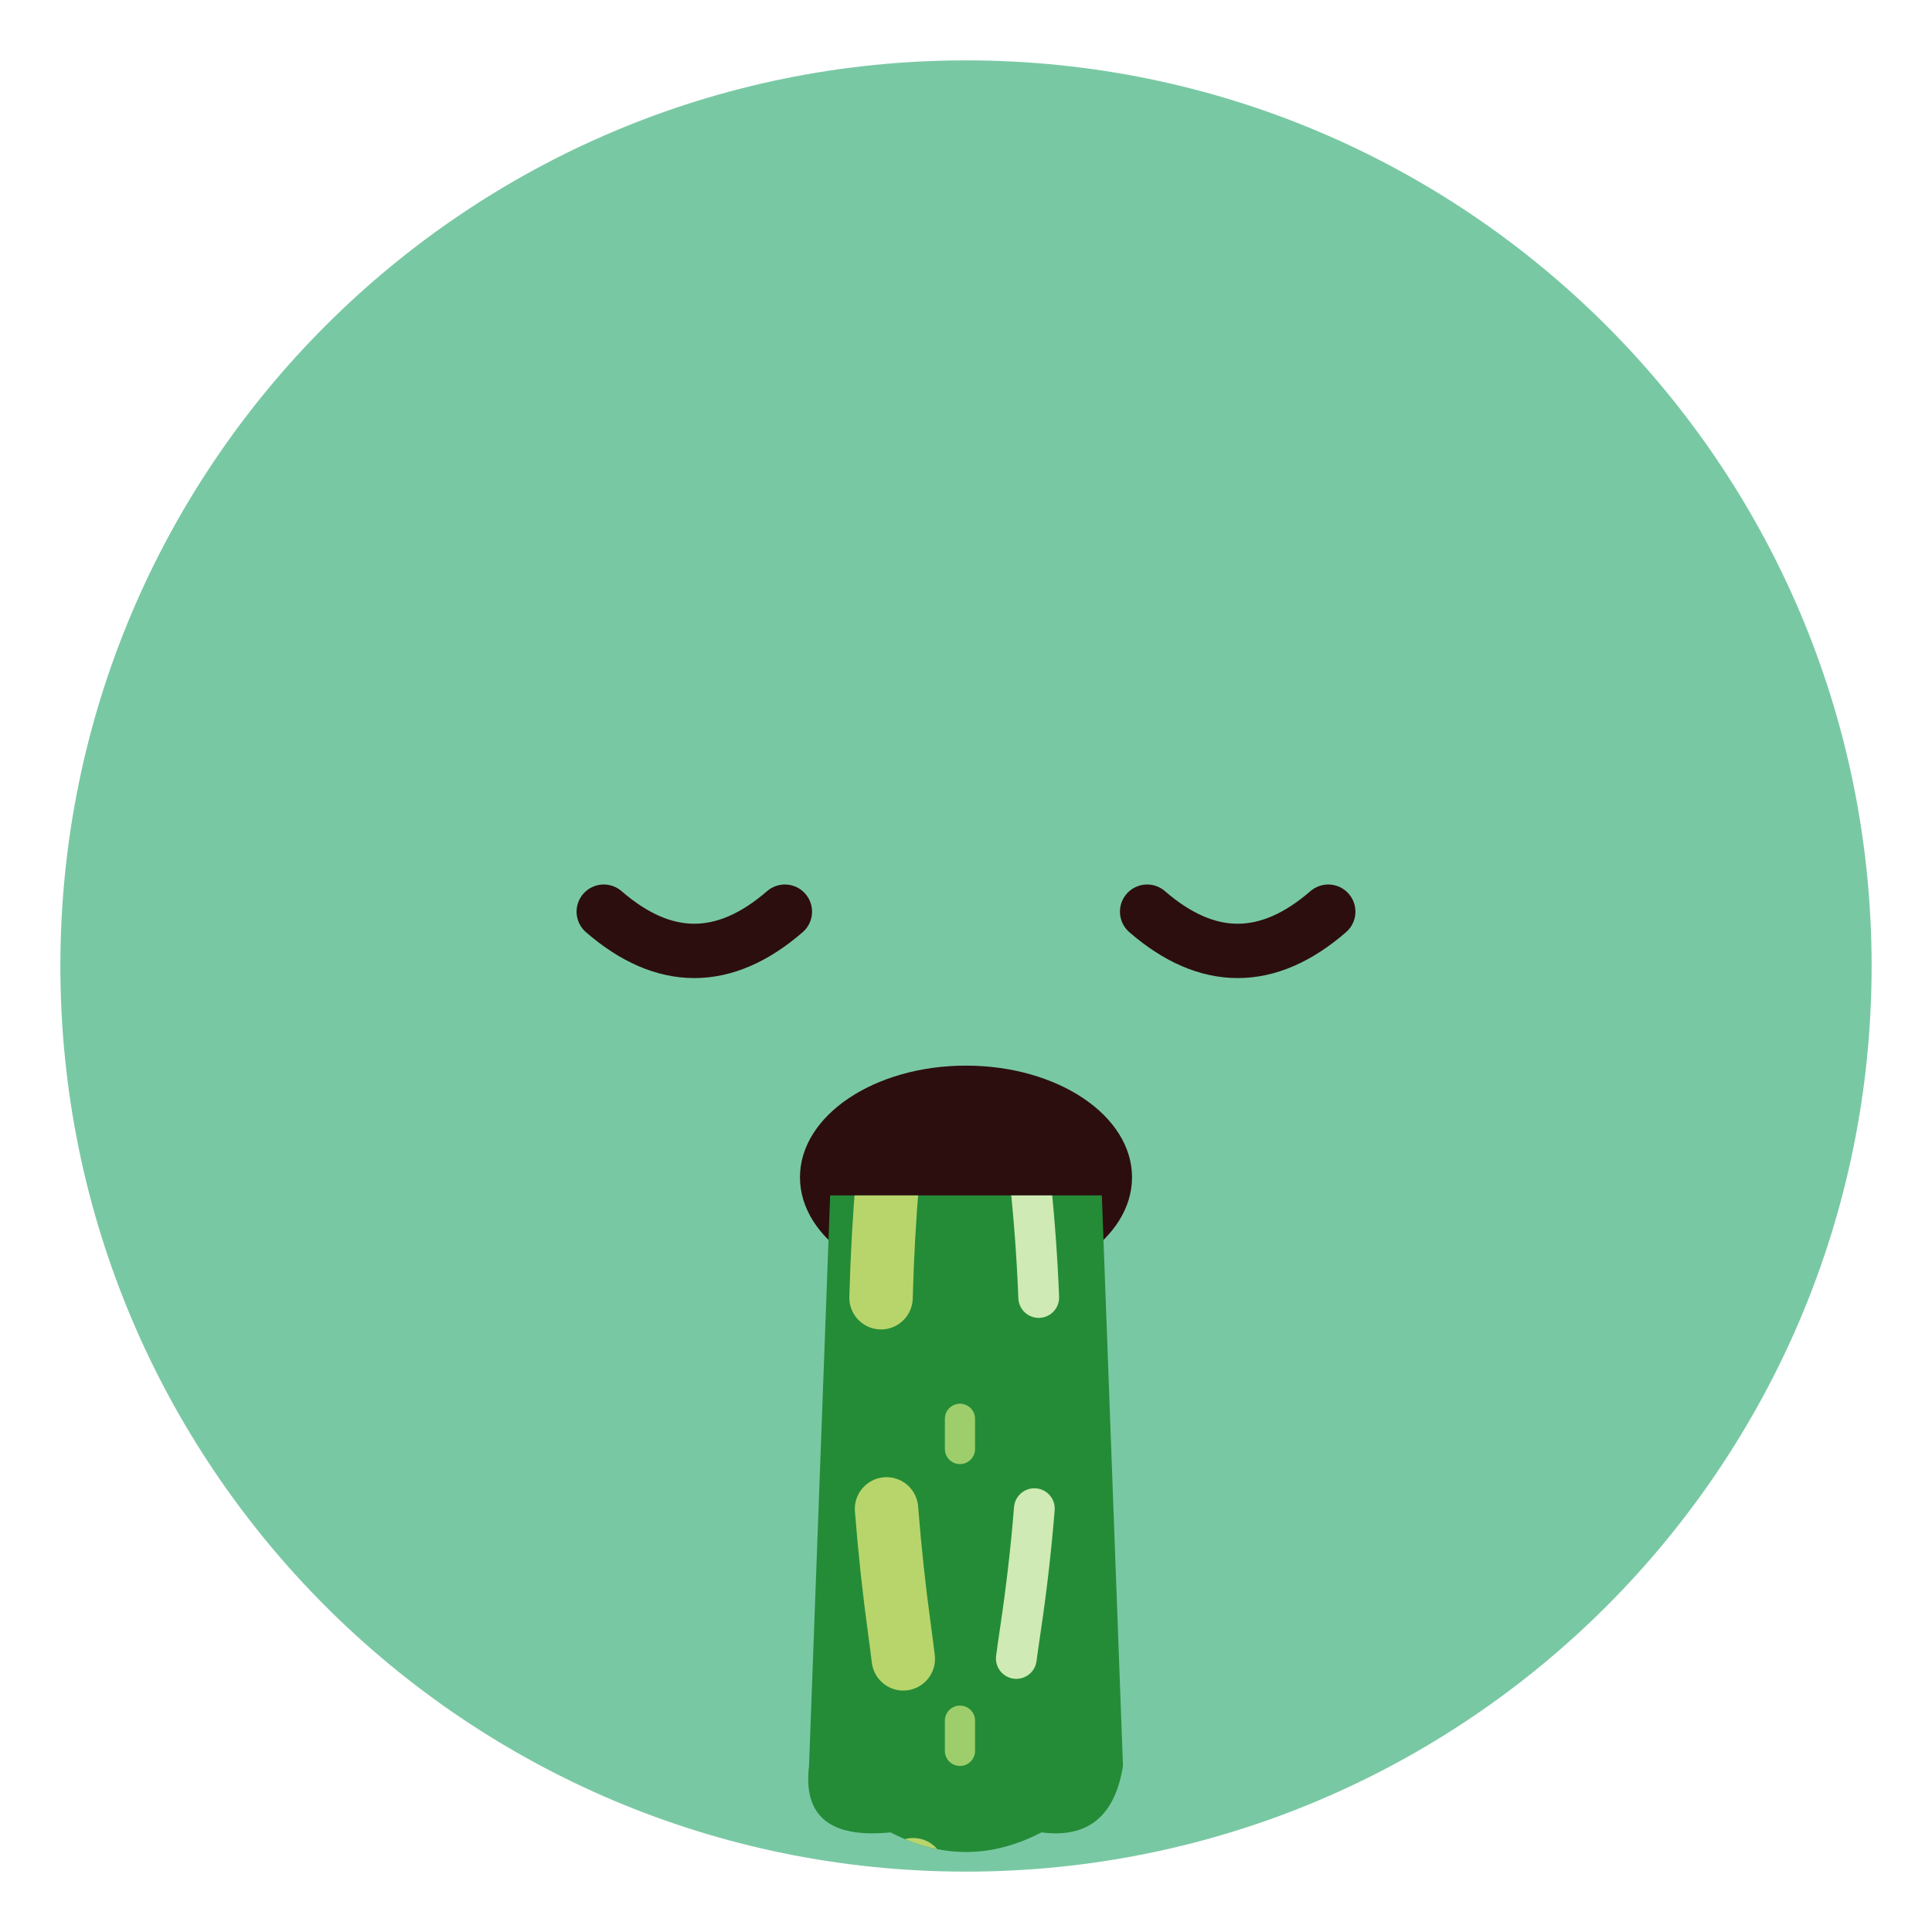
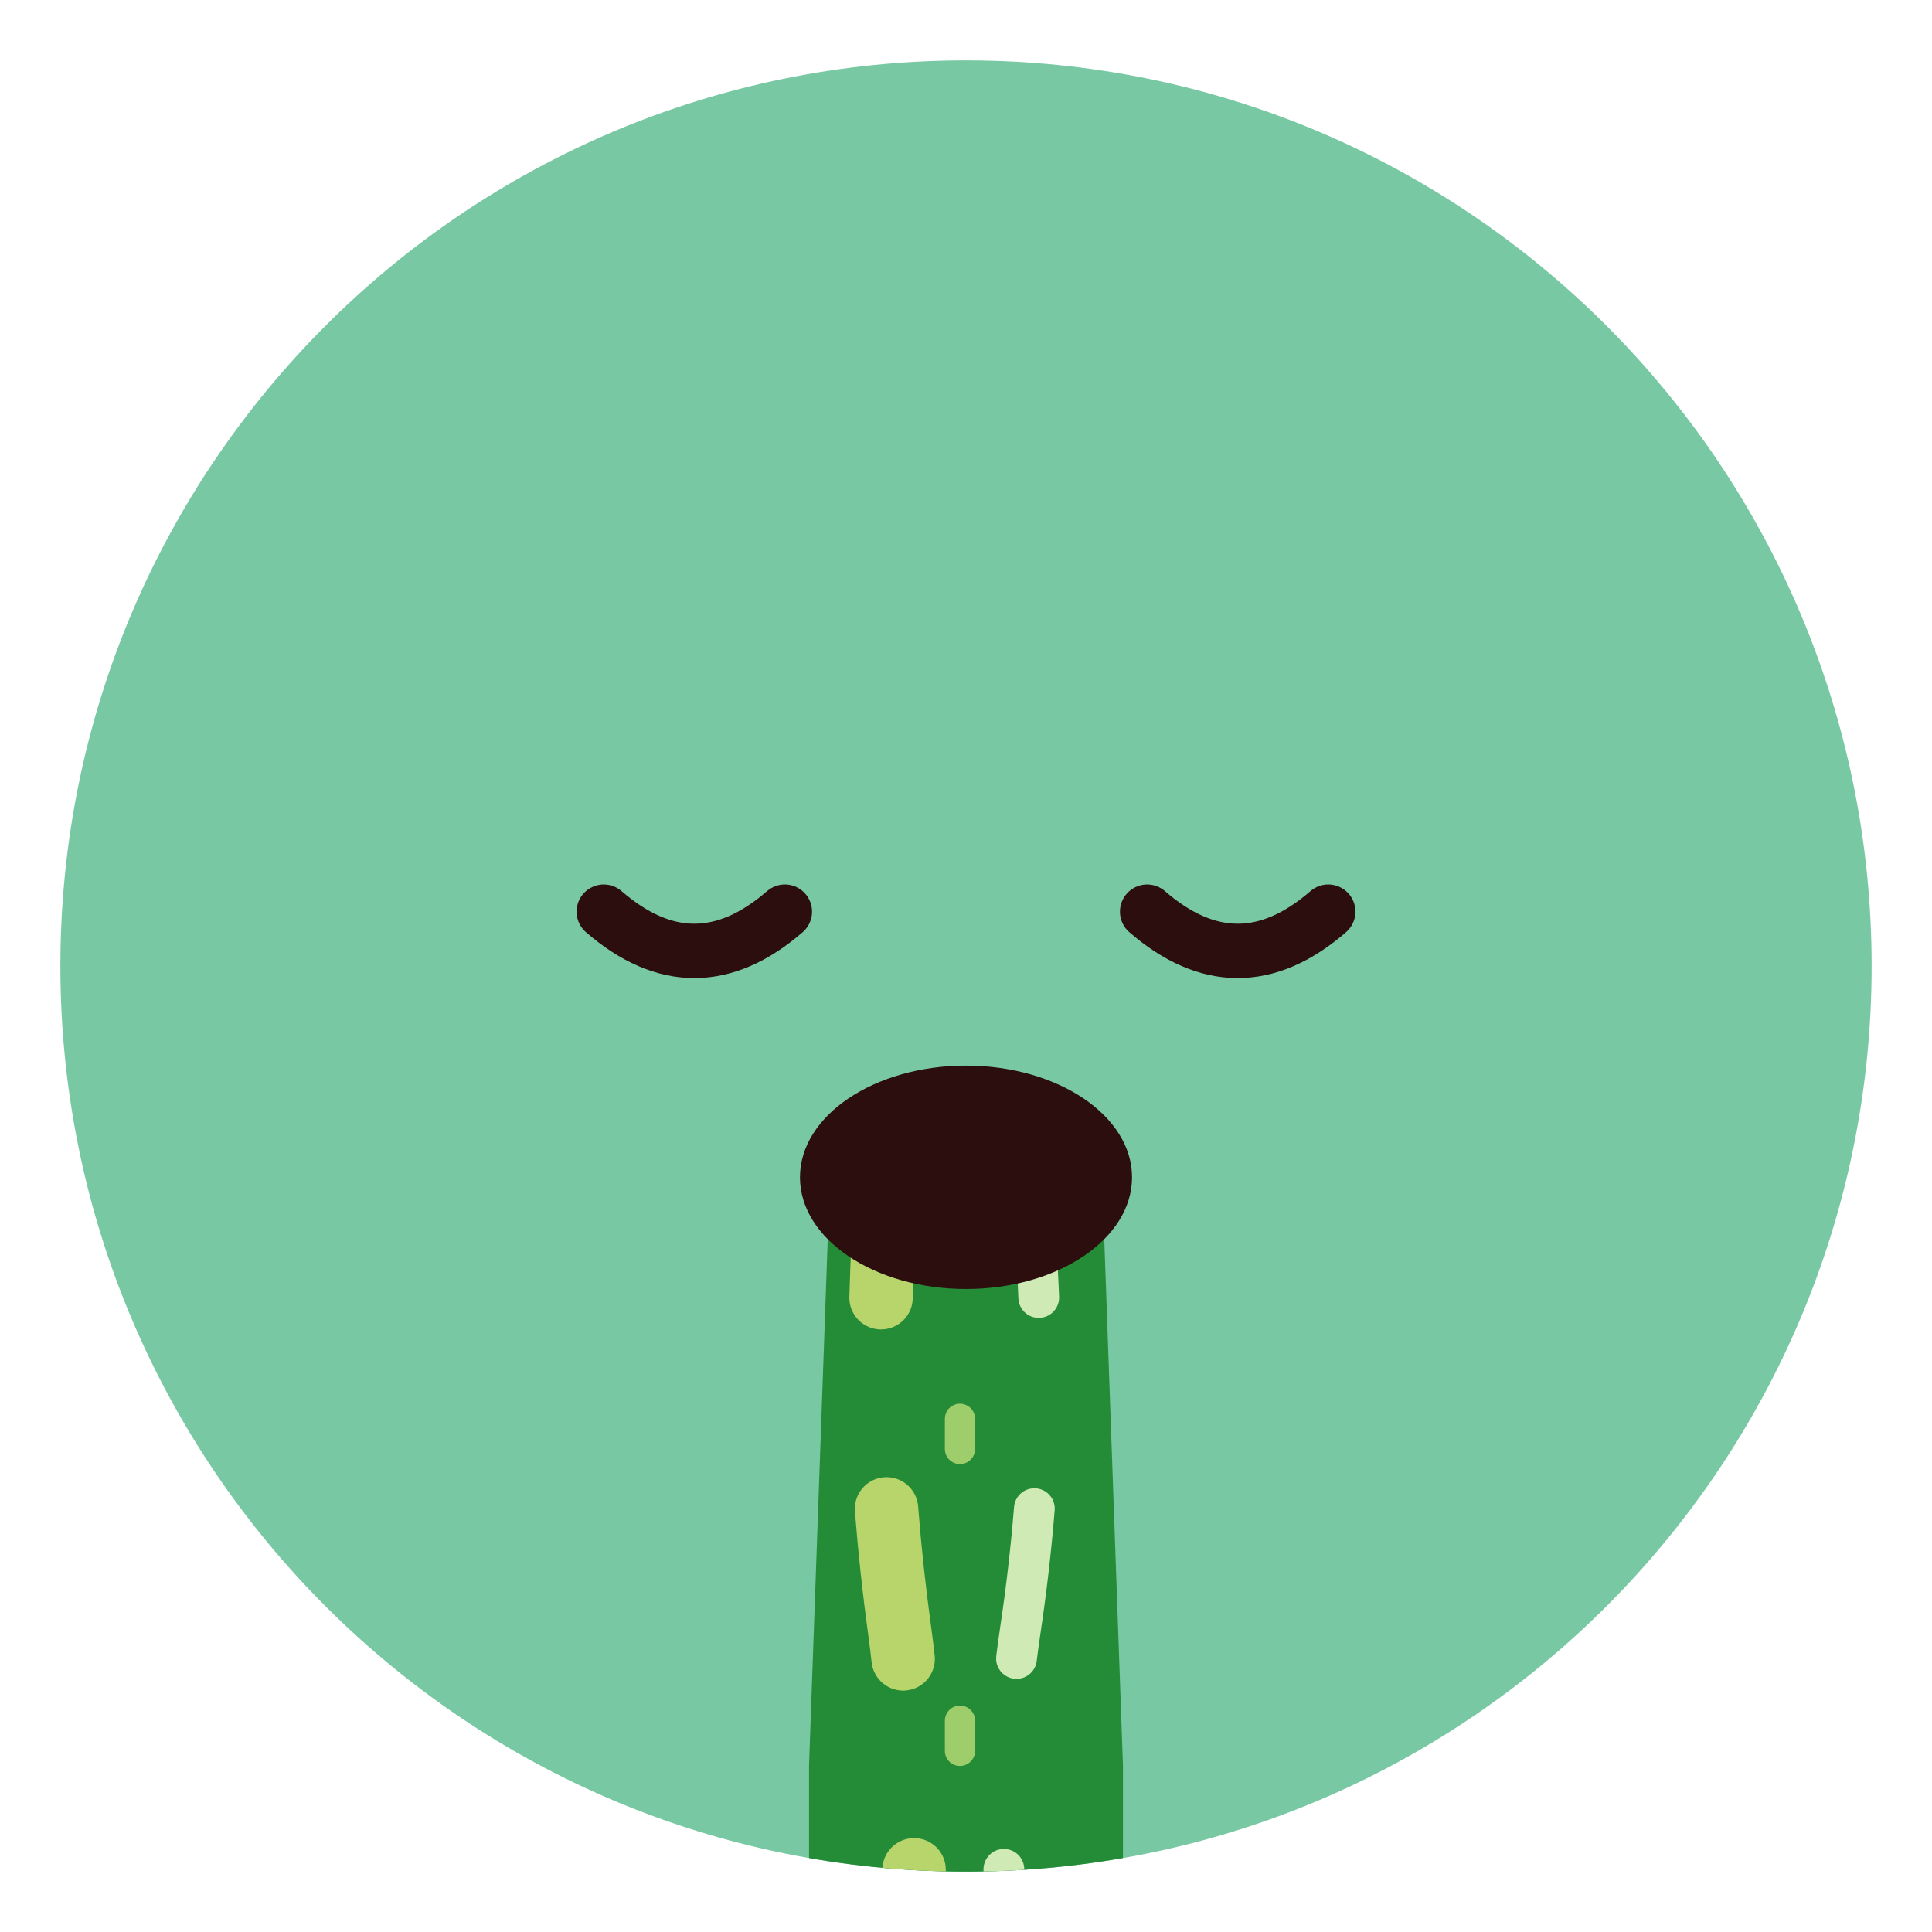
<svg xmlns="http://www.w3.org/2000/svg" class="emoji f-vomiting" viewBox="0 0 64 64" width="64" height="64" role="img" aria-label="Vomiting">
  <style>.f-vomiting .pose{transform-origin:32px 34px;animation:f-vomiting-pose 2.4s ease-in-out infinite}@keyframes f-vomiting-pose{0%,100%{transform:translateY(0)}16%,52%{transform:translateY(-.6px)}27%,64%{transform:translateY(1px)}38%,76%{transform:translateY(.3px)}}.f-vomiting .vomit-flow{stroke-dasharray:5 7;animation:f-vomiting-vomit-flow 0.6s linear infinite}@keyframes f-vomiting-vomit-flow{0%{stroke-dashoffset:0}100%{stroke-dashoffset:-12}}.f-vomiting .vomit-flecks{stroke-dasharray:1 9;animation:f-vomiting-vomit-flecks 0.8s linear infinite}@keyframes f-vomiting-vomit-flecks{0%{stroke-dashoffset:0}100%{stroke-dashoffset:-10}}.f-vomiting .flow-b{animation-delay:-.3s}@media(prefers-reduced-motion:reduce){.f-vomiting *{animation:none!important}}</style>
  <ellipse cx="32" cy="32" rx="30" ry="30" fill="#79C8A4" class="" />
+   <defs>
+     <clipPath id="f-vomiting-chin-boundary" clipPathUnits="userSpaceOnUse">
+       <circle cx="32" cy="32" r="30" />
+     </clipPath>
+     <clipPath id="f-vomiting-vomit-clip" clipPathUnits="userSpaceOnUse">
+       <path d="M27.5 38.8H36.5L37.2 58.5L37.2 80H26.8V58.5Z" />
+     </clipPath>
+   </defs>
+   <g class="chin-anchor" clip-path="url(#f-vomiting-chin-boundary)">
+     <g class="pose stream-source">
+       <path d="M27.5 38.8H36.5L37.2 58.5L37.2 80H26.8V58.5Z" fill="#248C37" stroke="none" stroke-width="1.8" stroke-linecap="round" stroke-linejoin="round" class="stream-body" />
+       <g clip-path="url(#f-vomiting-vomit-clip)">
+         <path d="M29.5 38Q28.7 46 29.8 54T29.5 79" fill="none" stroke="#B8D56B" stroke-width="2.1" stroke-linecap="round" stroke-linejoin="round" class="vomit-flow flow-a" />
+         <path d="M34 38Q35 46 33.8 54T34 79" fill="none" stroke="#CFEAB4" stroke-width="1.35" stroke-linecap="round" stroke-linejoin="round" class="vomit-flow flow-b" />
+         <path d="M31.8 37V80" fill="none" stroke="#9DCE6B" stroke-width="1" stroke-linecap="round" stroke-linejoin="round" class="vomit-flecks" />
+       </g>
+     </g>
+   </g>
  <g class="pose">
    <g class="brows" />
    <g class="gaze">
      <g class="" transform="translate(23 31)">
        <path d="M-3-.8Q0 1.8 3-.8" fill="none" stroke="#2C0E0F" stroke-width="1.8" stroke-linecap="round" stroke-linejoin="round" class="" />
      </g>
      <g class="" transform="translate(41 31)">
        <path d="M-3-.8Q0 1.8 3-.8" fill="none" stroke="#2C0E0F" stroke-width="1.8" stroke-linecap="round" stroke-linejoin="round" class="" />
      </g>
    </g>
    <g class="" transform="translate(32 39)">
      <g class="lip-motion">
        <ellipse cx="0" cy="0" rx="5.5" ry="3.7" fill="#2C0E0F" class="" />
      </g>
    </g>
-     <defs>
-       <clipPath id="f-vomiting-vomit-clip" clipPathUnits="userSpaceOnUse">
-         <path d="M27.5 39.6H36.5L37.2 58.5Q36.8 61 34.5 60.7Q32 62 29.5 60.7Q26.5 61 26.8 58.5Z" />
-       </clipPath>
-     </defs>
-     <g class="vomit-stream">
-       <path d="M27.5 39.6H36.5L37.2 58.5Q36.8 61 34.5 60.7Q32 62 29.5 60.7Q26.5 61 26.8 58.5Z" fill="#248C37" stroke="none" stroke-width="1.8" stroke-linecap="round" stroke-linejoin="round" class="" />
-       <g clip-path="url(#f-vomiting-vomit-clip)">
-         <path d="M29.5 38Q28.7 46 29.8 54T29.5 67" fill="none" stroke="#B8D56B" stroke-width="2.1" stroke-linecap="round" stroke-linejoin="round" class="vomit-flow flow-a" />
-         <path d="M34 38Q35 46 33.8 54T34 67" fill="none" stroke="#CFEAB4" stroke-width="1.35" stroke-linecap="round" stroke-linejoin="round" class="vomit-flow flow-b" />
-         <path d="M31.8 37V68" fill="none" stroke="#9DCE6B" stroke-width="1" stroke-linecap="round" stroke-linejoin="round" class="vomit-flecks" />
-       </g>
-     </g>
  </g>
</svg>
